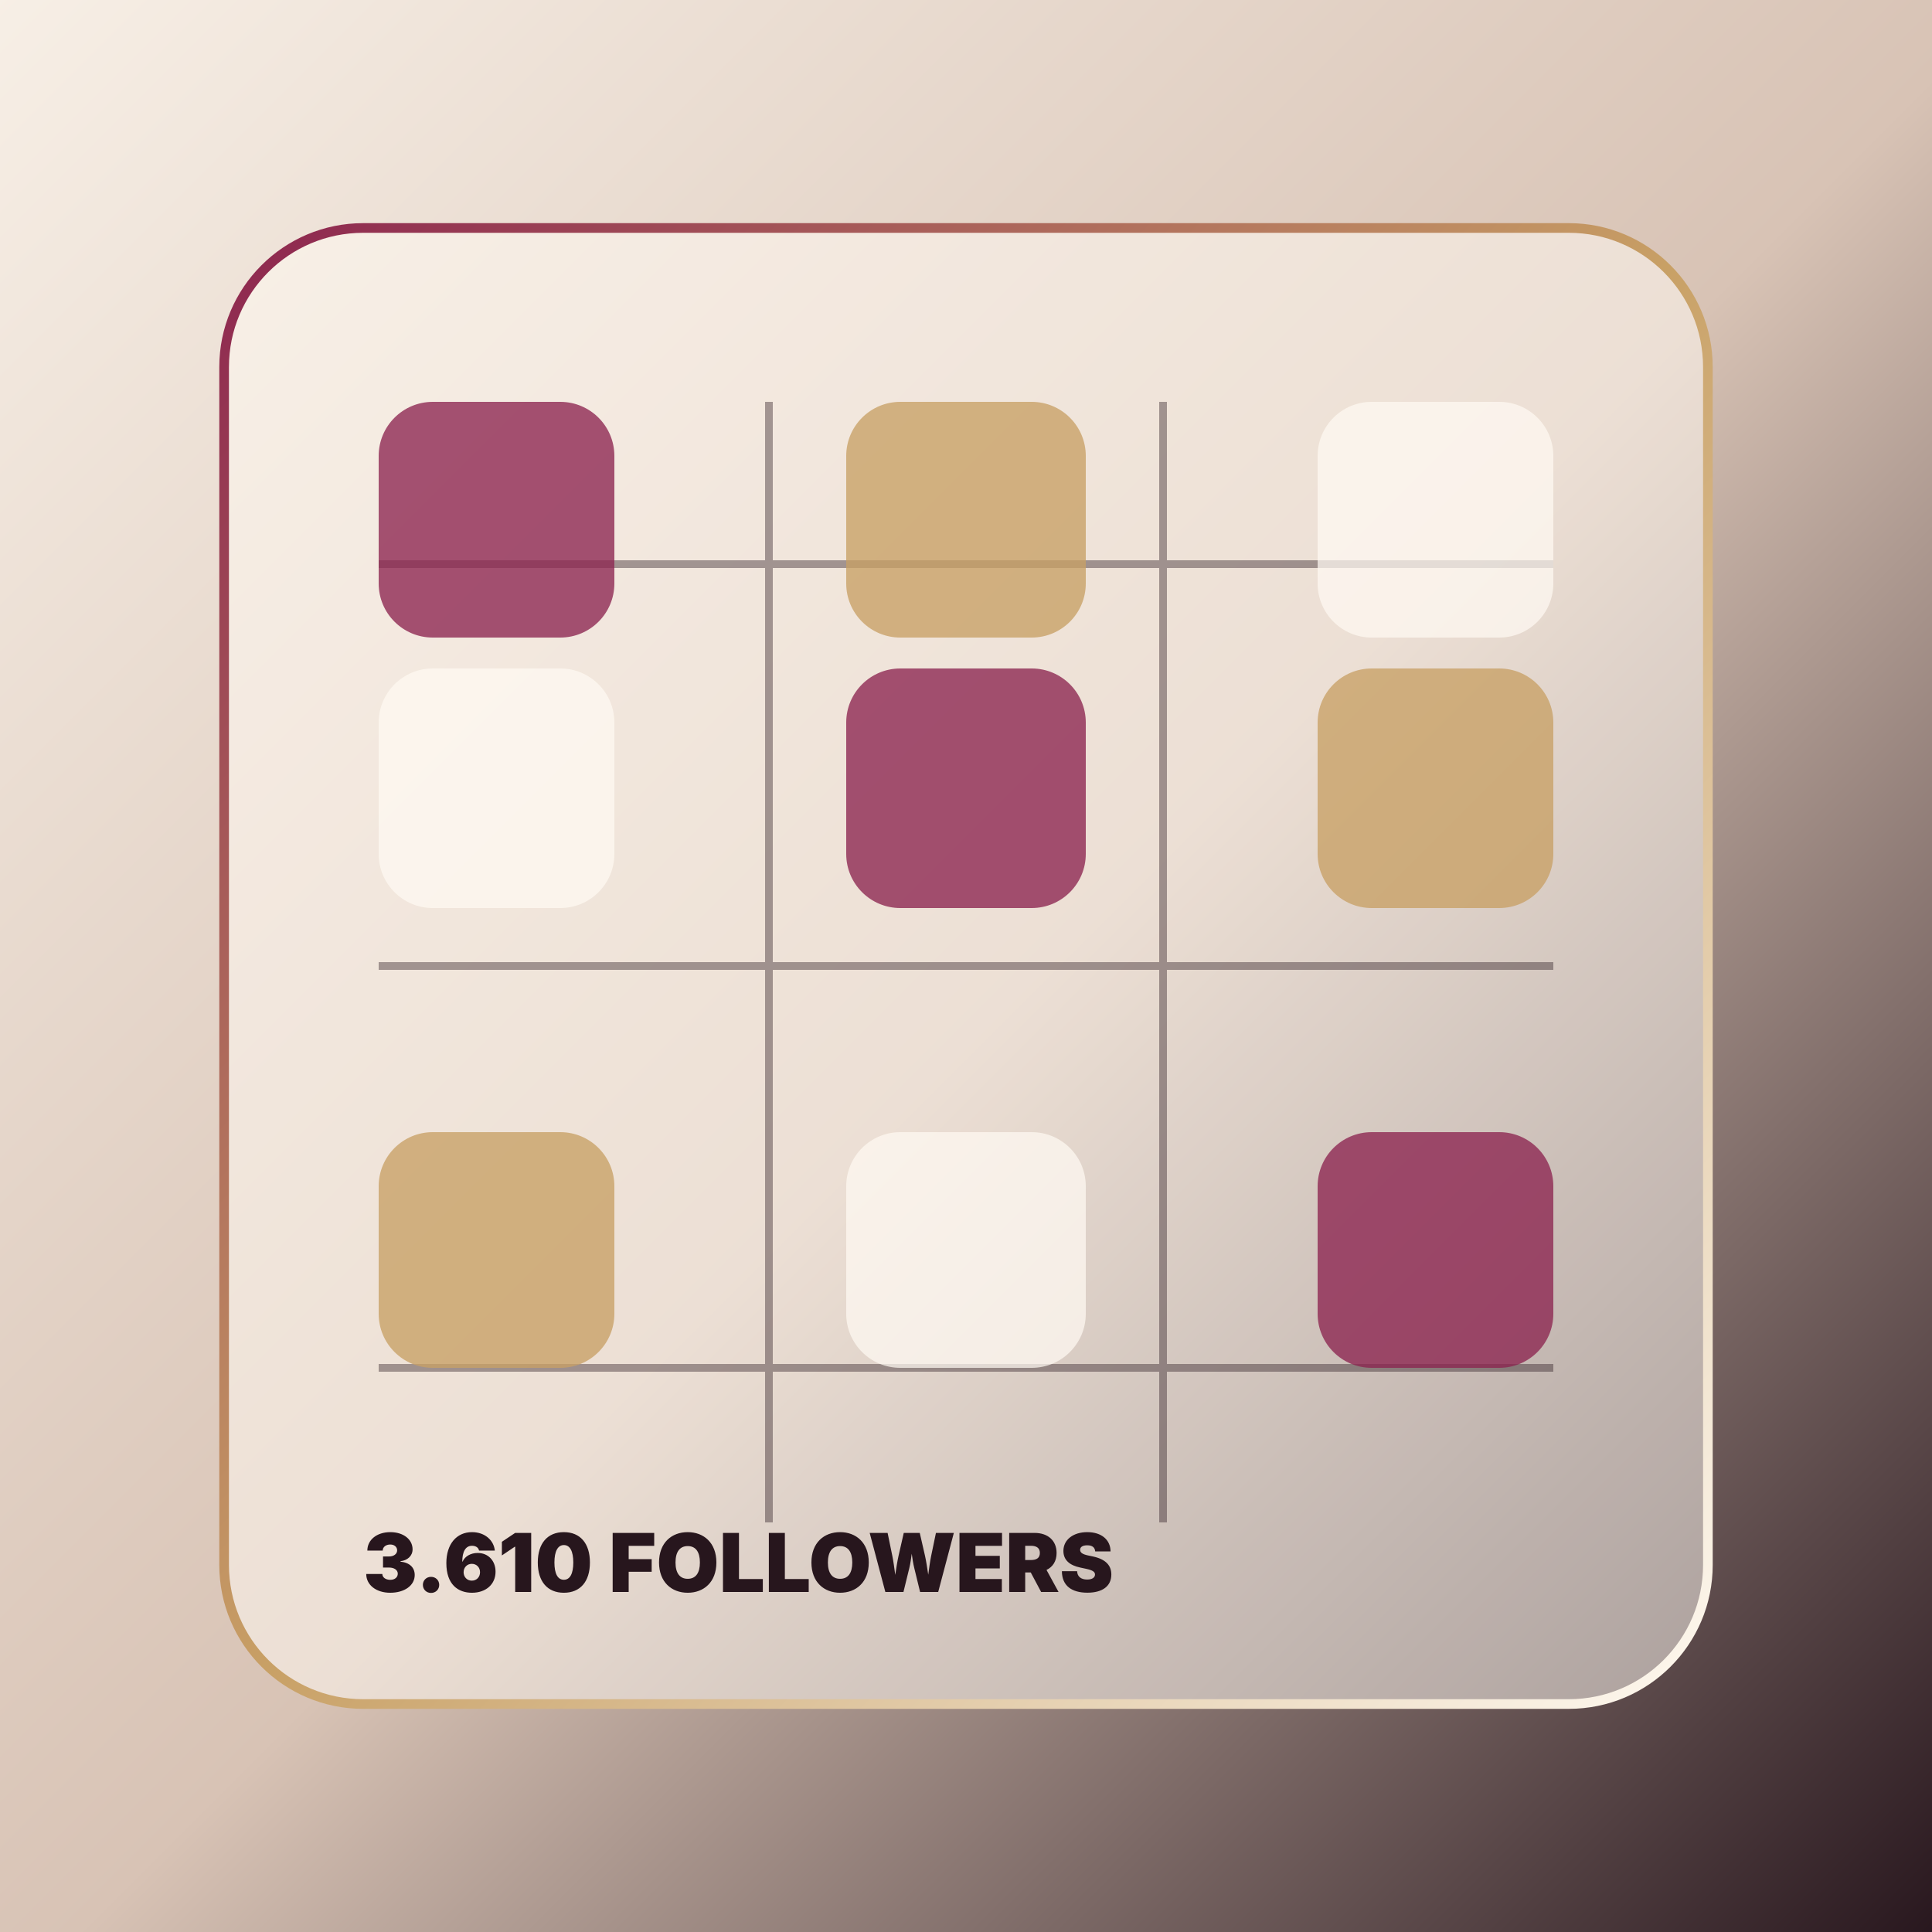
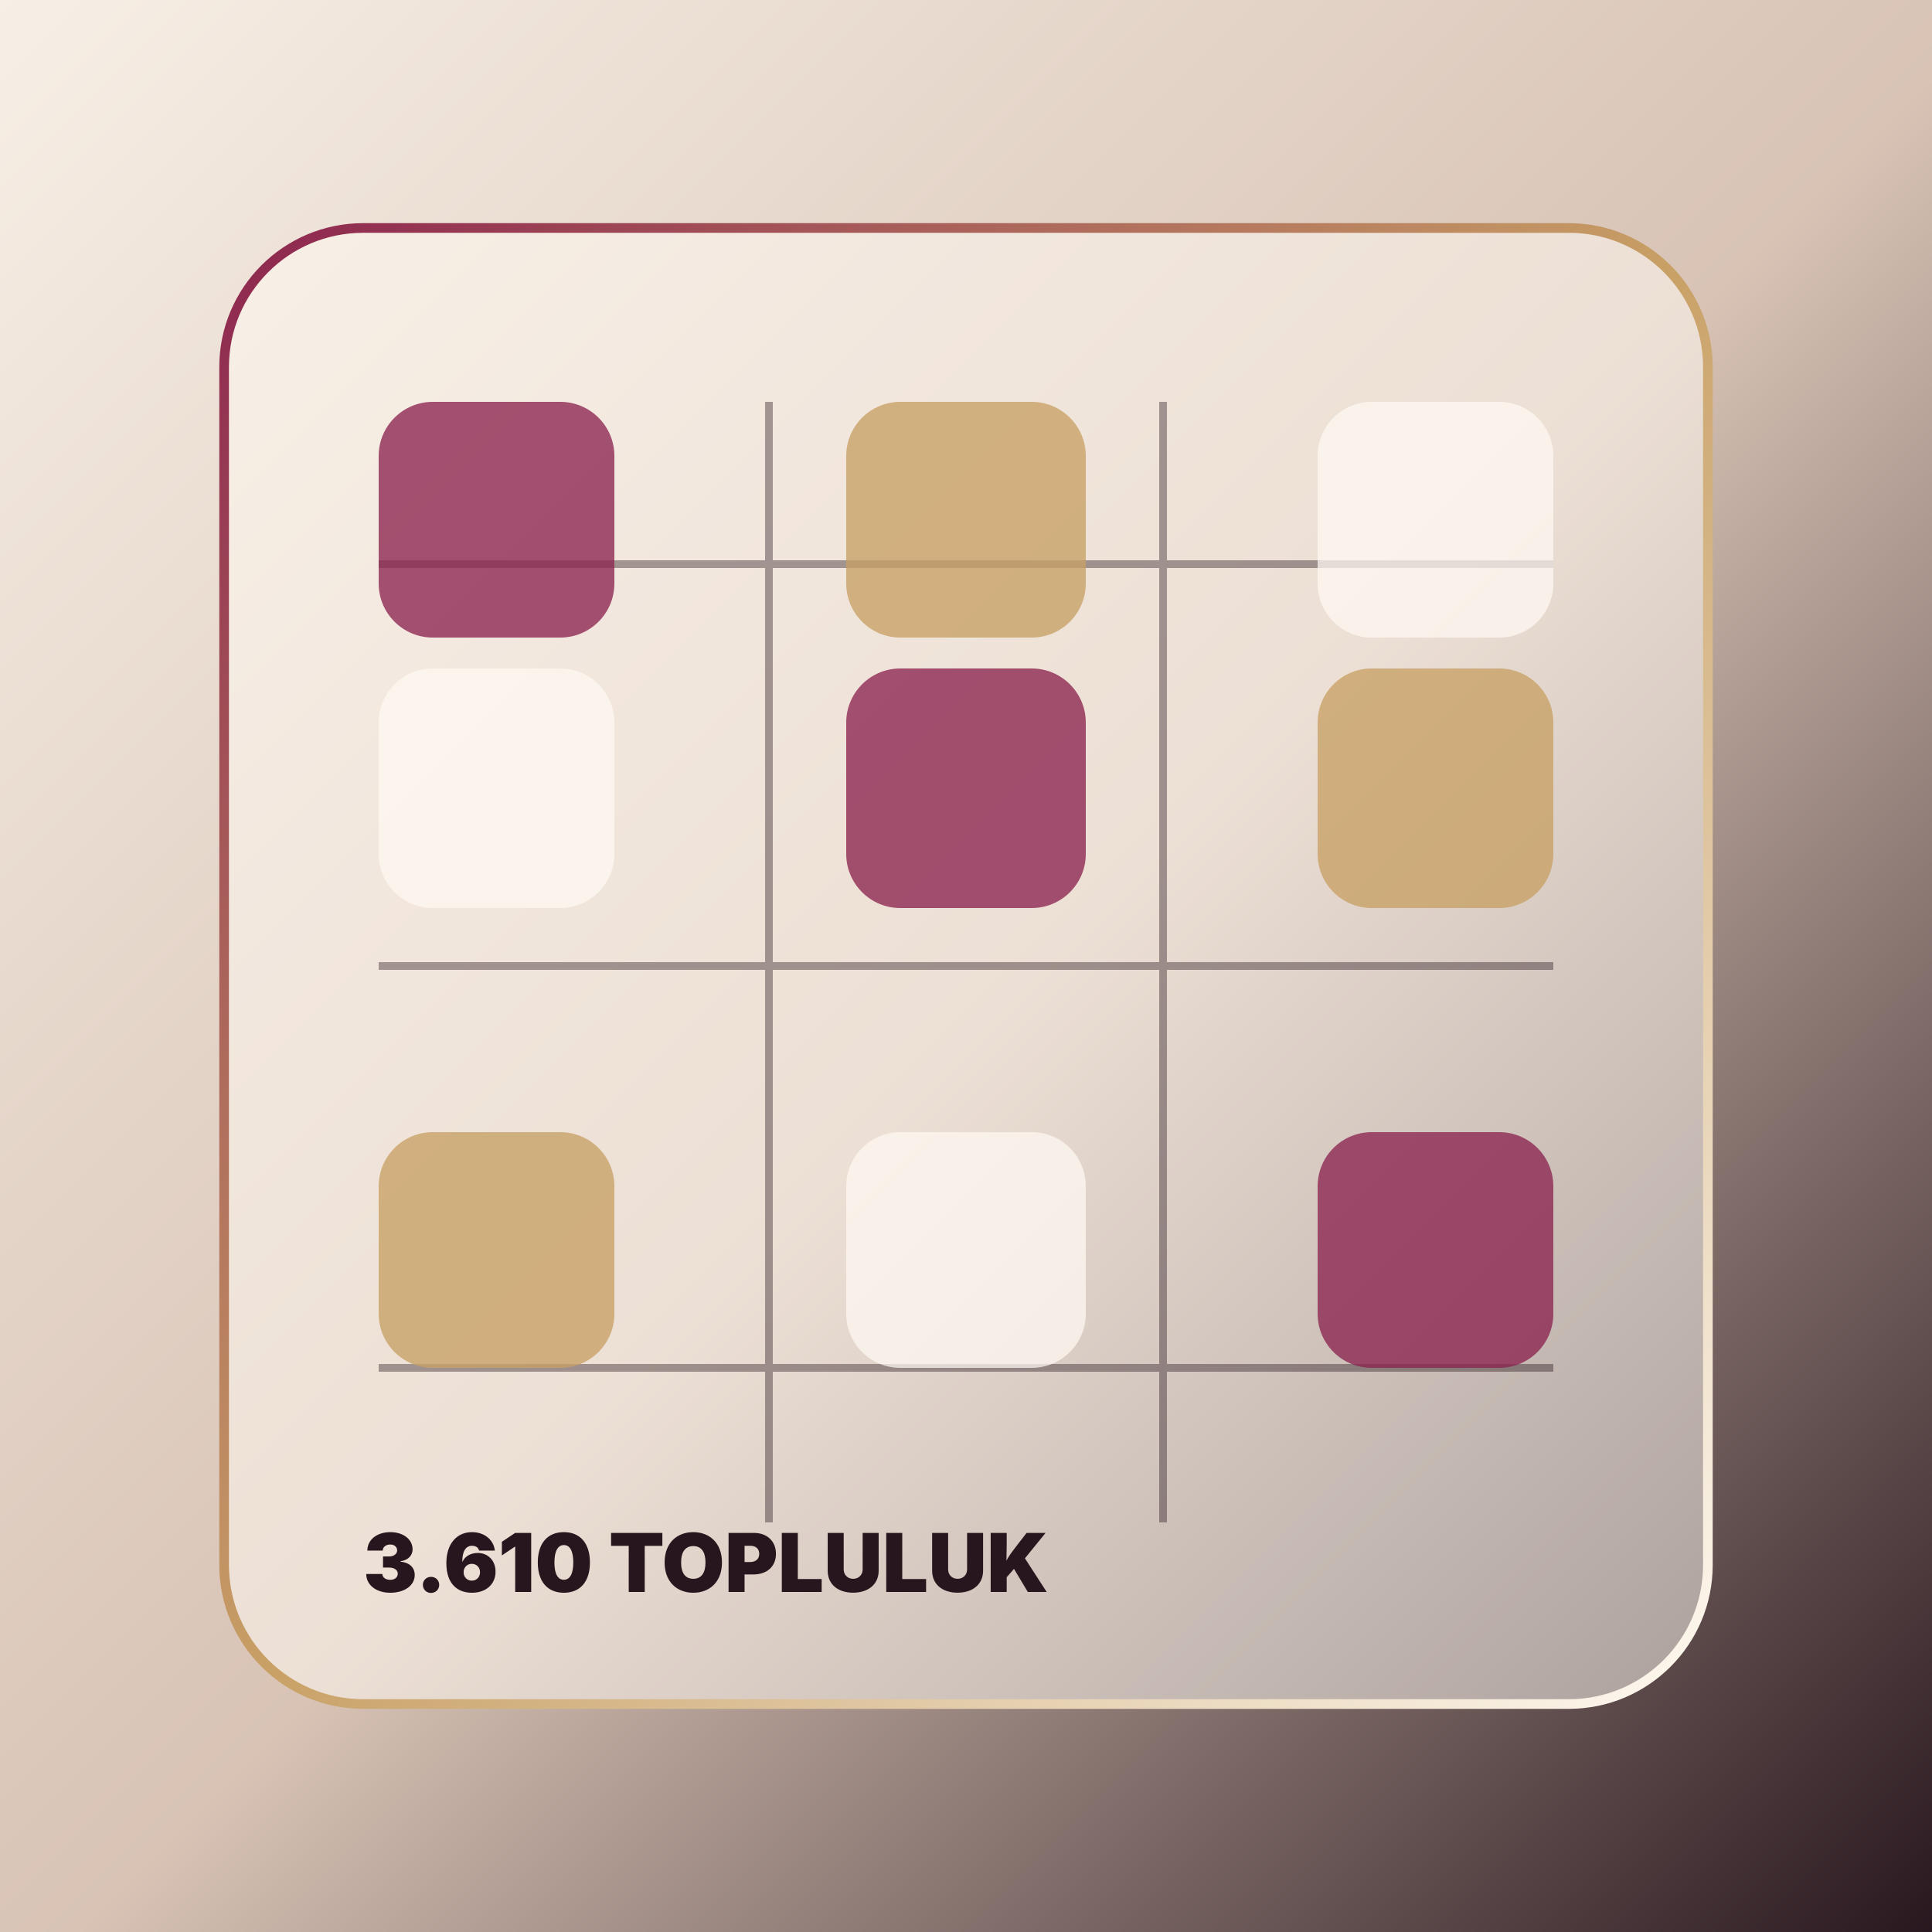
<svg xmlns="http://www.w3.org/2000/svg" viewBox="0 0 1000 1000" role="img" aria-labelledby="title desc">
  <defs>
    <linearGradient id="bg" x1="0" y1="0" x2="1" y2="1">
      <stop offset="0" stop-color="#f7efe6" />
      <stop offset=".52" stop-color="#d8c3b5" />
      <stop offset="1" stop-color="#27161d" />
    </linearGradient>
    <linearGradient id="line" x1="0" y1="0" x2="1" y2="1">
      <stop offset="0" stop-color="#8c244f" />
      <stop offset=".5" stop-color="#c8a065" />
      <stop offset="1" stop-color="#fffaf2" />
    </linearGradient>
  </defs>
  <rect width="1000" height="1000" fill="url(#bg)" />
  <rect x="116" y="118" width="768" height="764" rx="72" fill="rgba(255,250,242,.52)" stroke="url(#line)" stroke-width="5" />
  <g fill="none" stroke="#27161d" stroke-width="4" opacity=".4">
    <path d="M196 292h608M196 500h608M196 708h608M398 208v580M602 208v580" />
  </g>
  <g fill="#8c244f" opacity=".78">
    <rect x="196" y="208" width="122" height="122" rx="28" />
    <rect x="438" y="346" width="124" height="124" rx="28" />
    <rect x="682" y="586" width="122" height="122" rx="28" />
  </g>
  <g fill="#c8a065" opacity=".78">
    <rect x="438" y="208" width="124" height="122" rx="28" />
    <rect x="682" y="346" width="122" height="124" rx="28" />
    <rect x="196" y="586" width="122" height="122" rx="28" />
  </g>
  <g fill="#fffaf2" opacity=".72">
    <rect x="682" y="208" width="122" height="122" rx="28" />
    <rect x="196" y="346" width="122" height="124" rx="28" />
    <rect x="438" y="586" width="124" height="122" rx="28" />
  </g>
-   <text x="188" y="824" fill="#27161d" font-family="Inter, Arial, sans-serif" font-size="42" font-weight="900">3.610 FOLLOWERS</text>
+   <text x="188" y="824" fill="#27161d" font-family="Inter, Arial, sans-serif" font-size="42" font-weight="900">3.610 TOPLULUK</text>
</svg>
